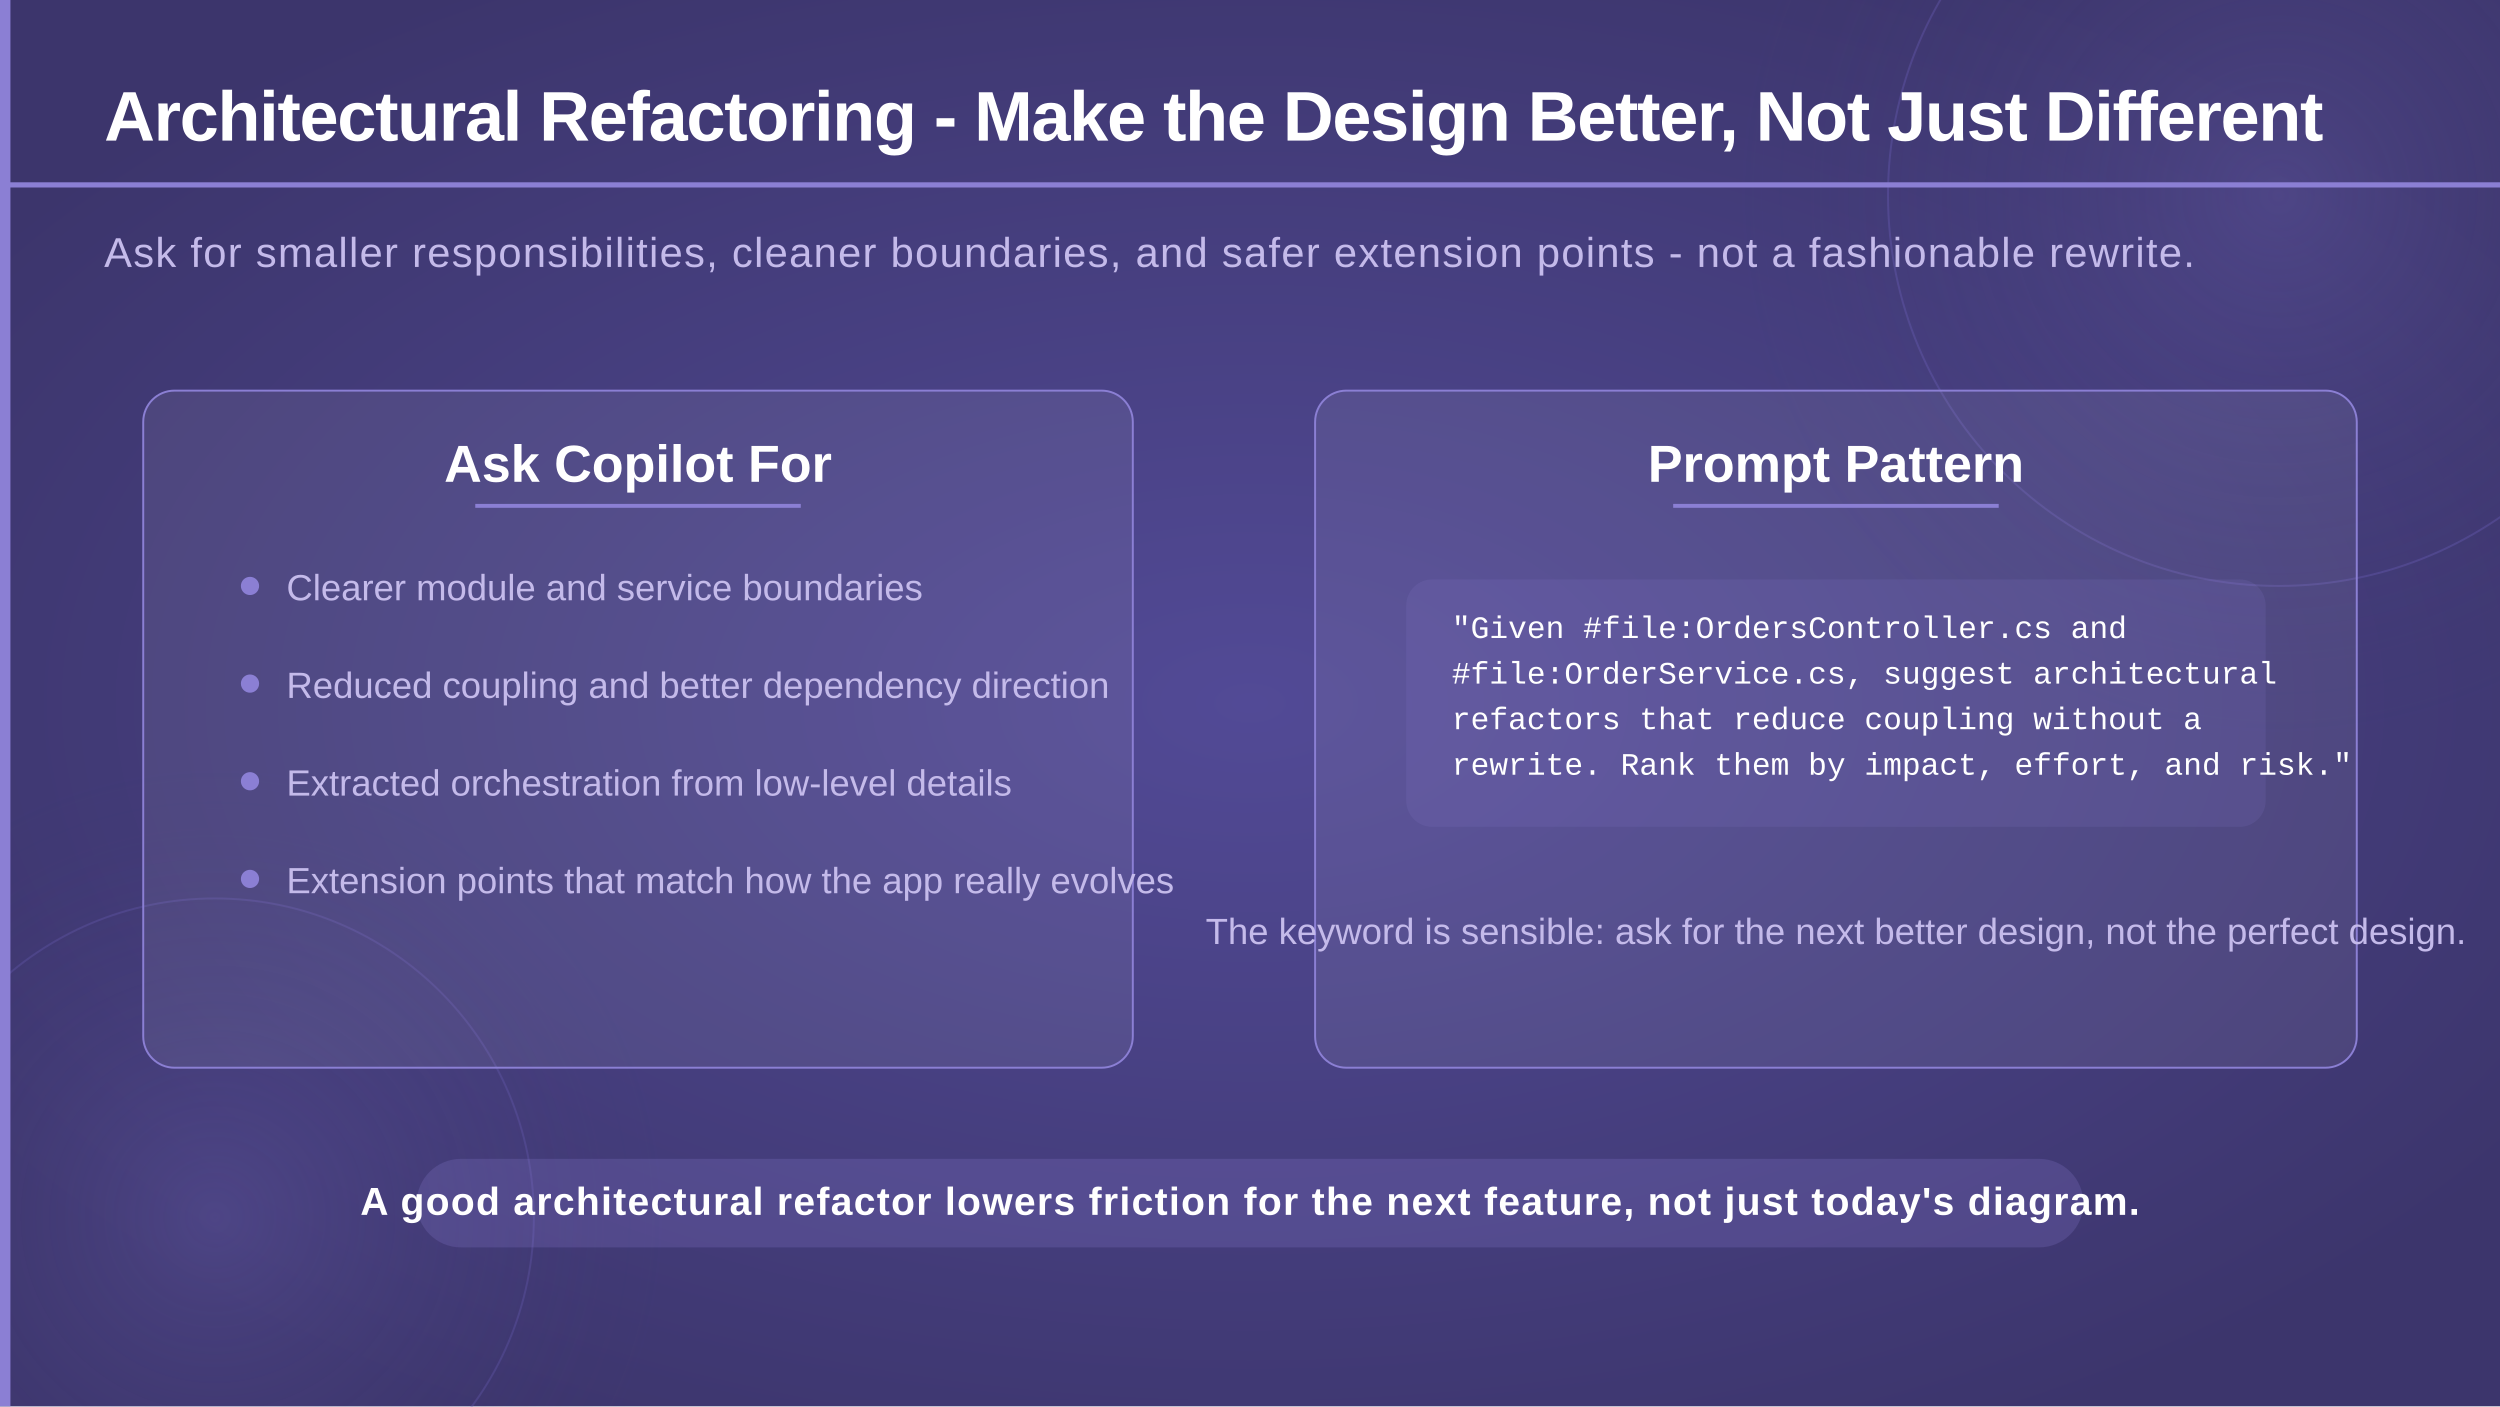
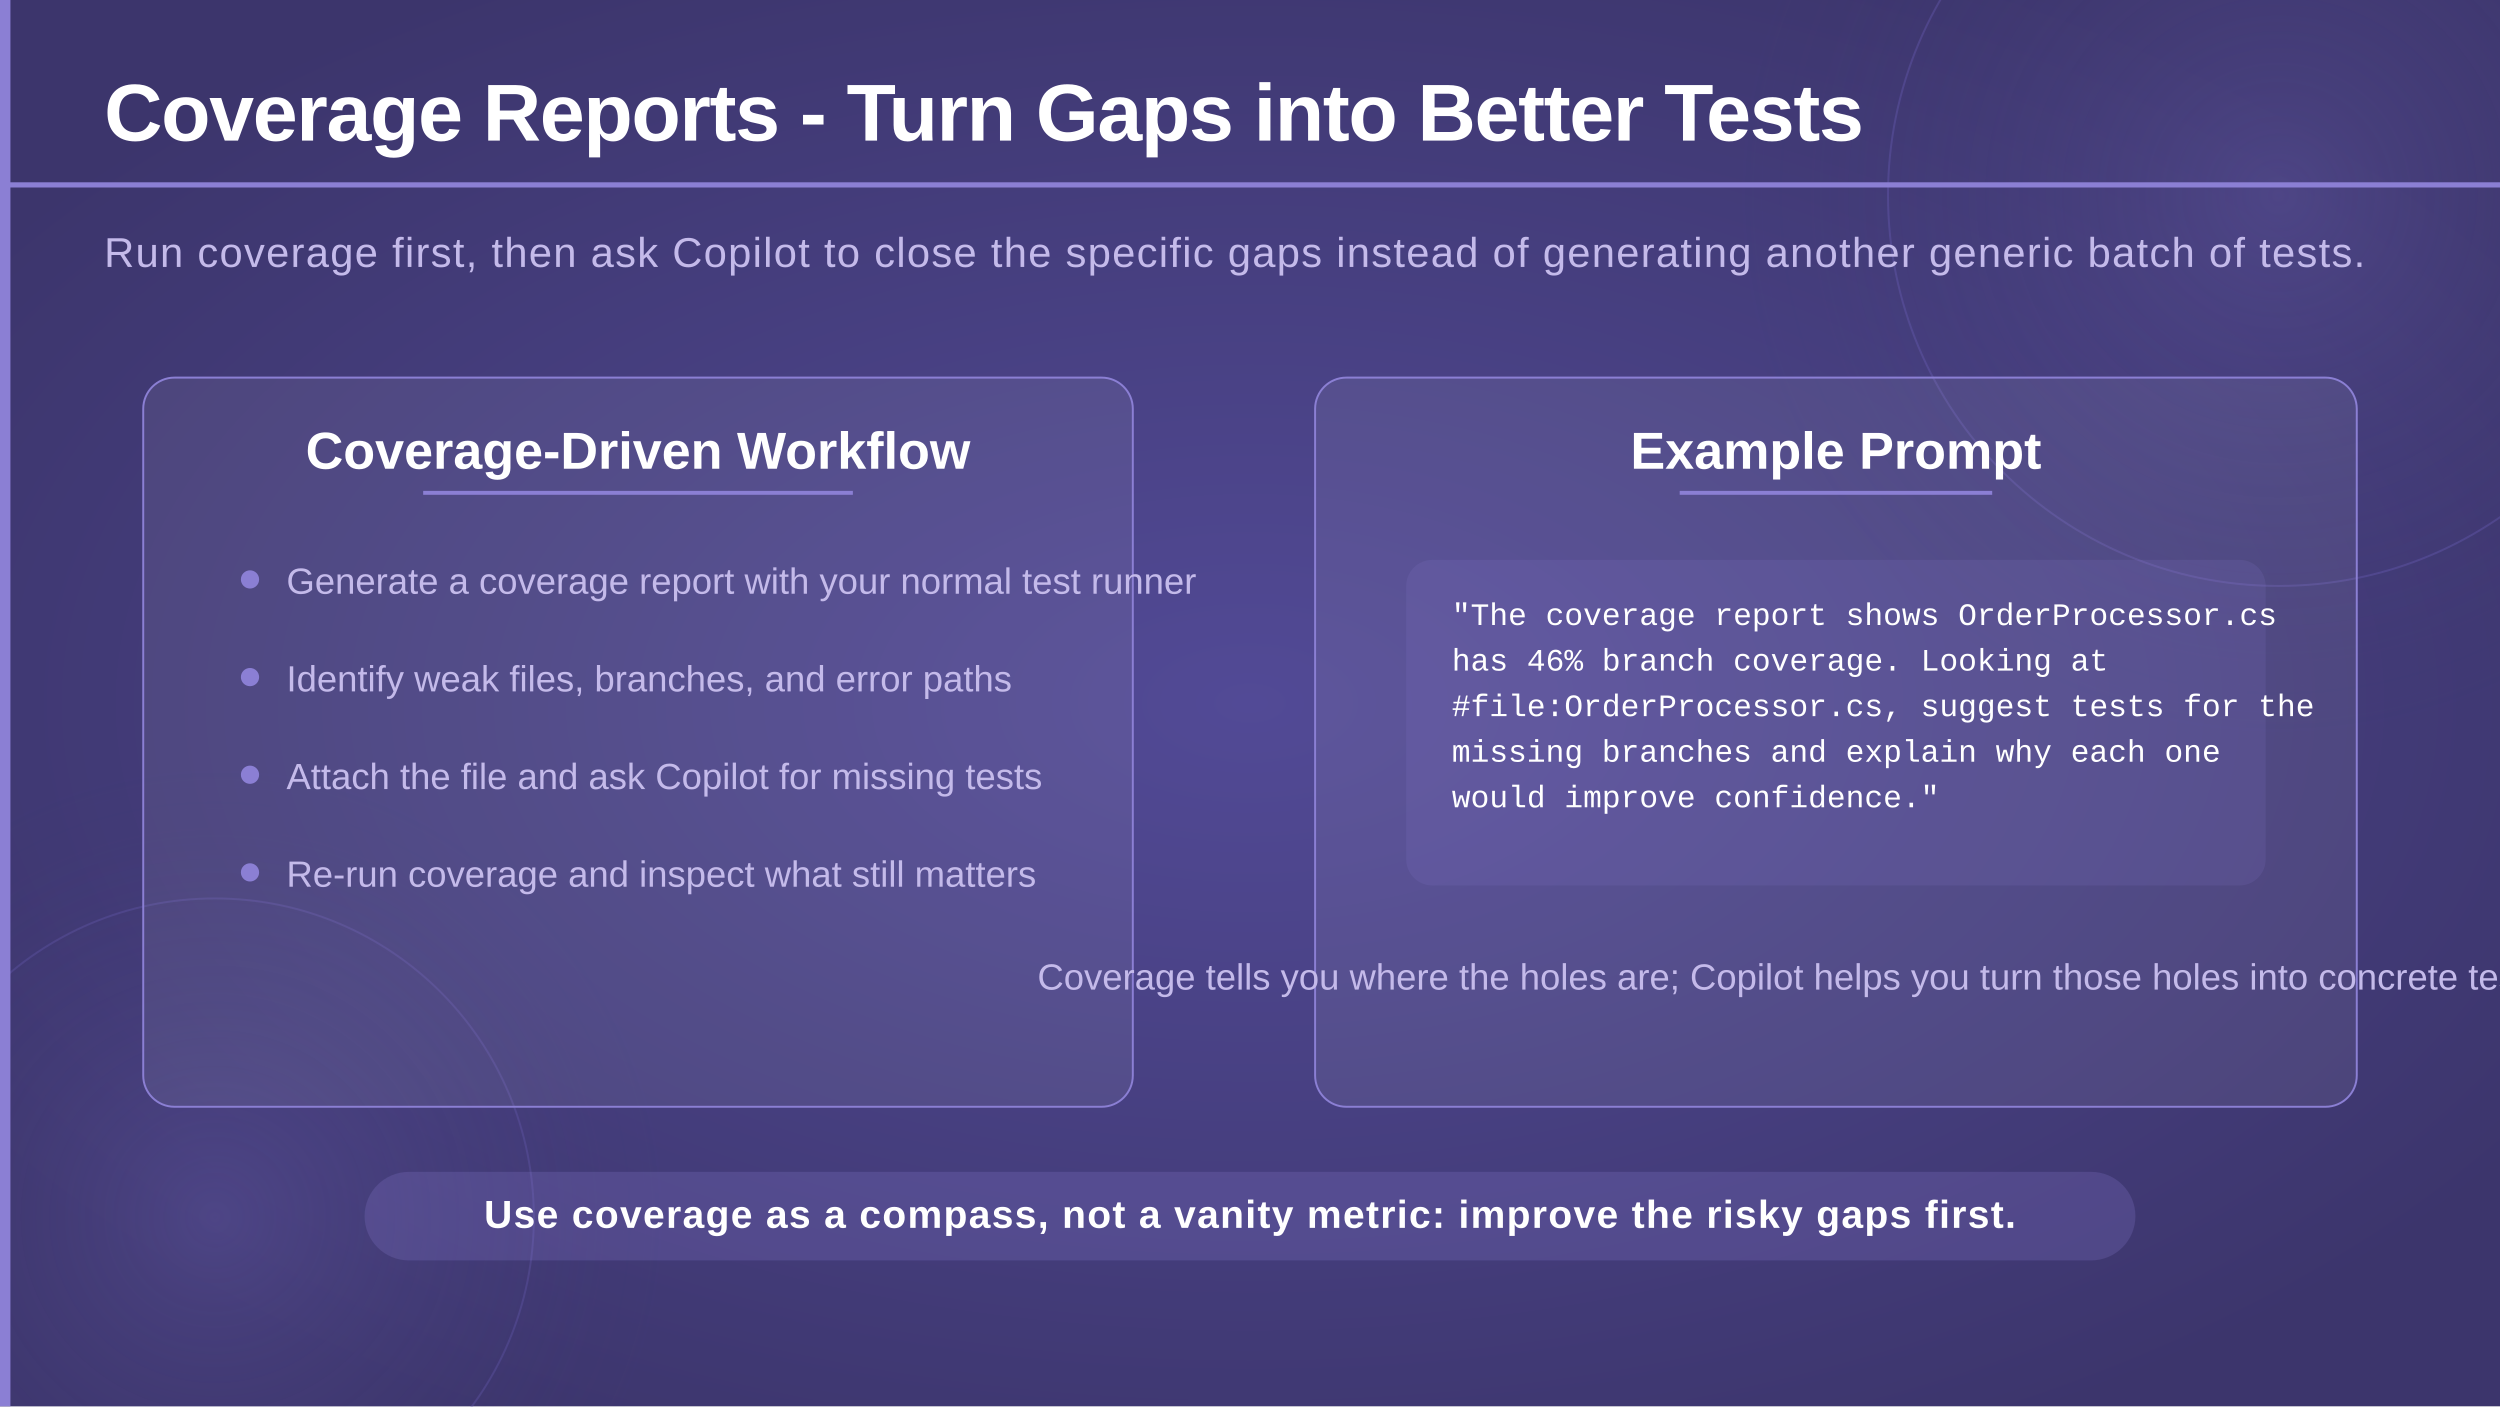
<svg xmlns="http://www.w3.org/2000/svg" viewBox="0 0 1920 1080" width="1920" height="1080">
  <defs>
    <radialGradient id="bgGlow" cx="50%" cy="50%" r="60%">
      <stop offset="0%" stop-color="#524a96" stop-opacity="1" />
      <stop offset="100%" stop-color="#3c356c" stop-opacity="1" />
    </radialGradient>
    <radialGradient id="circleGlow" cx="50%" cy="50%" r="50%">
      <stop offset="0%" stop-color="#7c70c8" stop-opacity="0.25" />
      <stop offset="100%" stop-color="#3c356c" stop-opacity="0" />
    </radialGradient>
  </defs>
  <rect width="1920" height="1080" fill="url(#bgGlow)" />
  <circle cx="1750" cy="150" r="420" fill="url(#circleGlow)" />
  <circle cx="1750" cy="150" r="300" fill="none" stroke="#6a5fb8" stroke-width="1.5" opacity="0.35" />
  <circle cx="165" cy="935" r="350" fill="url(#circleGlow)" />
  <circle cx="165" cy="935" r="245" fill="none" stroke="#6a5fb8" stroke-width="1.5" opacity="0.3" />
  <rect x="0" y="0" width="8" height="1080" fill="#8b7fd4" />
-   <text x="80" y="108" font-family="'Segoe UI', 'Helvetica Neue', Arial, sans-serif" font-size="54" font-weight="700" fill="#ffffff" letter-spacing="-1">Architectural Refactoring - Make the Design Better, Not Just Different</text>
+   <text x="80" y="108" font-family="'Segoe UI', 'Helvetica Neue', Arial, sans-serif" font-size="62" font-weight="700" fill="#ffffff" letter-spacing="-1">Coverage Reports - Turn Gaps into Better Tests</text>
  <rect x="0" y="140" width="1920" height="4" fill="#8b7fd4" />
-   <text x="80" y="205" font-family="'Segoe UI', 'Helvetica Neue', Arial, sans-serif" font-size="32" font-weight="300" fill="#c4baea" letter-spacing="1">Ask for smaller responsibilities, cleaner boundaries, and safer extension points - not a fashionable rewrite.</text>
-   <rect x="110" y="300" width="760" height="520" rx="24" fill="#ffffff" fill-opacity="0.07" stroke="#8b7fd4" stroke-width="1.5" />
-   <text x="490" y="370" text-anchor="middle" font-family="'Segoe UI', 'Helvetica Neue', Arial, sans-serif" font-size="40" font-weight="700" fill="#ffffff">Ask Copilot For</text>
-   <rect x="365" y="387" width="250" height="3" fill="#8b7fd4" />
-   <circle cx="192" cy="450" r="7" fill="#8b7fd4" />
-   <text x="220" y="461" font-family="'Segoe UI', 'Helvetica Neue', Arial, sans-serif" font-size="28" font-weight="300" fill="#c4baea">Clearer module and service boundaries</text>
-   <circle cx="192" cy="525" r="7" fill="#8b7fd4" />
-   <text x="220" y="536" font-family="'Segoe UI', 'Helvetica Neue', Arial, sans-serif" font-size="28" font-weight="300" fill="#c4baea">Reduced coupling and better dependency direction</text>
-   <circle cx="192" cy="600" r="7" fill="#8b7fd4" />
-   <text x="220" y="611" font-family="'Segoe UI', 'Helvetica Neue', Arial, sans-serif" font-size="28" font-weight="300" fill="#c4baea">Extracted orchestration from low-level details</text>
-   <circle cx="192" cy="675" r="7" fill="#8b7fd4" />
-   <text x="220" y="686" font-family="'Segoe UI', 'Helvetica Neue', Arial, sans-serif" font-size="28" font-weight="300" fill="#c4baea">Extension points that match how the app really evolves</text>
-   <rect x="1010" y="300" width="800" height="520" rx="24" fill="#ffffff" fill-opacity="0.07" stroke="#8b7fd4" stroke-width="1.5" />
-   <text x="1410" y="370" text-anchor="middle" font-family="'Segoe UI', 'Helvetica Neue', Arial, sans-serif" font-size="40" font-weight="700" fill="#ffffff">Prompt Pattern</text>
-   <rect x="1285" y="387" width="250" height="3" fill="#8b7fd4" />
-   <rect x="1080" y="445" width="660" height="190" rx="20" fill="#8b7fd4" opacity="0.14" />
-   <text x="1115" y="490" font-family="'Consolas', 'Courier New', monospace" font-size="24" fill="#ffffff">"Given #file:OrdersController.cs and</text>
-   <text x="1115" y="525" font-family="'Consolas', 'Courier New', monospace" font-size="24" fill="#ffffff">#file:OrderService.cs, suggest architectural</text>
-   <text x="1115" y="560" font-family="'Consolas', 'Courier New', monospace" font-size="24" fill="#ffffff">refactors that reduce coupling without a</text>
-   <text x="1115" y="595" font-family="'Consolas', 'Courier New', monospace" font-size="24" fill="#ffffff">rewrite. Rank them by impact, effort, and risk."</text>
-   <text x="1410" y="725" text-anchor="middle" font-family="'Segoe UI', 'Helvetica Neue', Arial, sans-serif" font-size="28" font-weight="300" fill="#c4baea">The keyword is sensible: ask for the next better design, not the perfect design.</text>
-   <rect x="320" y="890" width="1280" height="68" rx="34" fill="#8b7fd4" opacity="0.22" />
-   <text x="960" y="933" text-anchor="middle" font-family="'Segoe UI', 'Helvetica Neue', Arial, sans-serif" font-size="30" font-weight="600" fill="#ffffff" letter-spacing="1">A good architectural refactor lowers friction for the next feature, not just today's diagram.</text>
+   <text x="80" y="205" font-family="'Segoe UI', 'Helvetica Neue', Arial, sans-serif" font-size="32" font-weight="300" fill="#c4baea" letter-spacing="1">Run coverage first, then ask Copilot to close the specific gaps instead of generating another generic batch of tests.</text>
+   <rect x="110" y="290" width="760" height="560" rx="24" fill="#ffffff" fill-opacity="0.07" stroke="#8b7fd4" stroke-width="1.5" />
+   <text x="490" y="360" text-anchor="middle" font-family="'Segoe UI', 'Helvetica Neue', Arial, sans-serif" font-size="40" font-weight="700" fill="#ffffff">Coverage-Driven Workflow</text>
+   <rect x="325" y="377" width="330" height="3" fill="#8b7fd4" />
+   <circle cx="192" cy="445" r="7" fill="#8b7fd4" />
+   <text x="220" y="456" font-family="'Segoe UI', 'Helvetica Neue', Arial, sans-serif" font-size="28" font-weight="300" fill="#c4baea">Generate a coverage report with your normal test runner</text>
+   <circle cx="192" cy="520" r="7" fill="#8b7fd4" />
+   <text x="220" y="531" font-family="'Segoe UI', 'Helvetica Neue', Arial, sans-serif" font-size="28" font-weight="300" fill="#c4baea">Identify weak files, branches, and error paths</text>
+   <circle cx="192" cy="595" r="7" fill="#8b7fd4" />
+   <text x="220" y="606" font-family="'Segoe UI', 'Helvetica Neue', Arial, sans-serif" font-size="28" font-weight="300" fill="#c4baea">Attach the file and ask Copilot for missing tests</text>
+   <circle cx="192" cy="670" r="7" fill="#8b7fd4" />
+   <text x="220" y="681" font-family="'Segoe UI', 'Helvetica Neue', Arial, sans-serif" font-size="28" font-weight="300" fill="#c4baea">Re-run coverage and inspect what still matters</text>
+   <rect x="1010" y="290" width="800" height="560" rx="24" fill="#ffffff" fill-opacity="0.07" stroke="#8b7fd4" stroke-width="1.5" />
+   <text x="1410" y="360" text-anchor="middle" font-family="'Segoe UI', 'Helvetica Neue', Arial, sans-serif" font-size="40" font-weight="700" fill="#ffffff">Example Prompt</text>
+   <rect x="1290" y="377" width="240" height="3" fill="#8b7fd4" />
+   <rect x="1080" y="430" width="660" height="250" rx="20" fill="#8b7fd4" opacity="0.14" />
+   <text x="1115" y="480" font-family="'Consolas', 'Courier New', monospace" font-size="24" fill="#ffffff">"The coverage report shows OrderProcessor.cs</text>
+   <text x="1115" y="515" font-family="'Consolas', 'Courier New', monospace" font-size="24" fill="#ffffff">has 46% branch coverage. Looking at</text>
+   <text x="1115" y="550" font-family="'Consolas', 'Courier New', monospace" font-size="24" fill="#ffffff">#file:OrderProcessor.cs, suggest tests for the</text>
+   <text x="1115" y="585" font-family="'Consolas', 'Courier New', monospace" font-size="24" fill="#ffffff">missing branches and explain why each one</text>
+   <text x="1115" y="620" font-family="'Consolas', 'Courier New', monospace" font-size="24" fill="#ffffff">would improve confidence."</text>
+   <text x="1410" y="760" text-anchor="middle" font-family="'Segoe UI', 'Helvetica Neue', Arial, sans-serif" font-size="28" font-weight="300" fill="#c4baea">Coverage tells you where the holes are; Copilot helps you turn those holes into concrete test ideas.</text>
+   <rect x="280" y="900" width="1360" height="68" rx="34" fill="#8b7fd4" opacity="0.22" />
+   <text x="960" y="943" text-anchor="middle" font-family="'Segoe UI', 'Helvetica Neue', Arial, sans-serif" font-size="30" font-weight="600" fill="#ffffff" letter-spacing="1">Use coverage as a compass, not a vanity metric: improve the risky gaps first.</text>
</svg>
